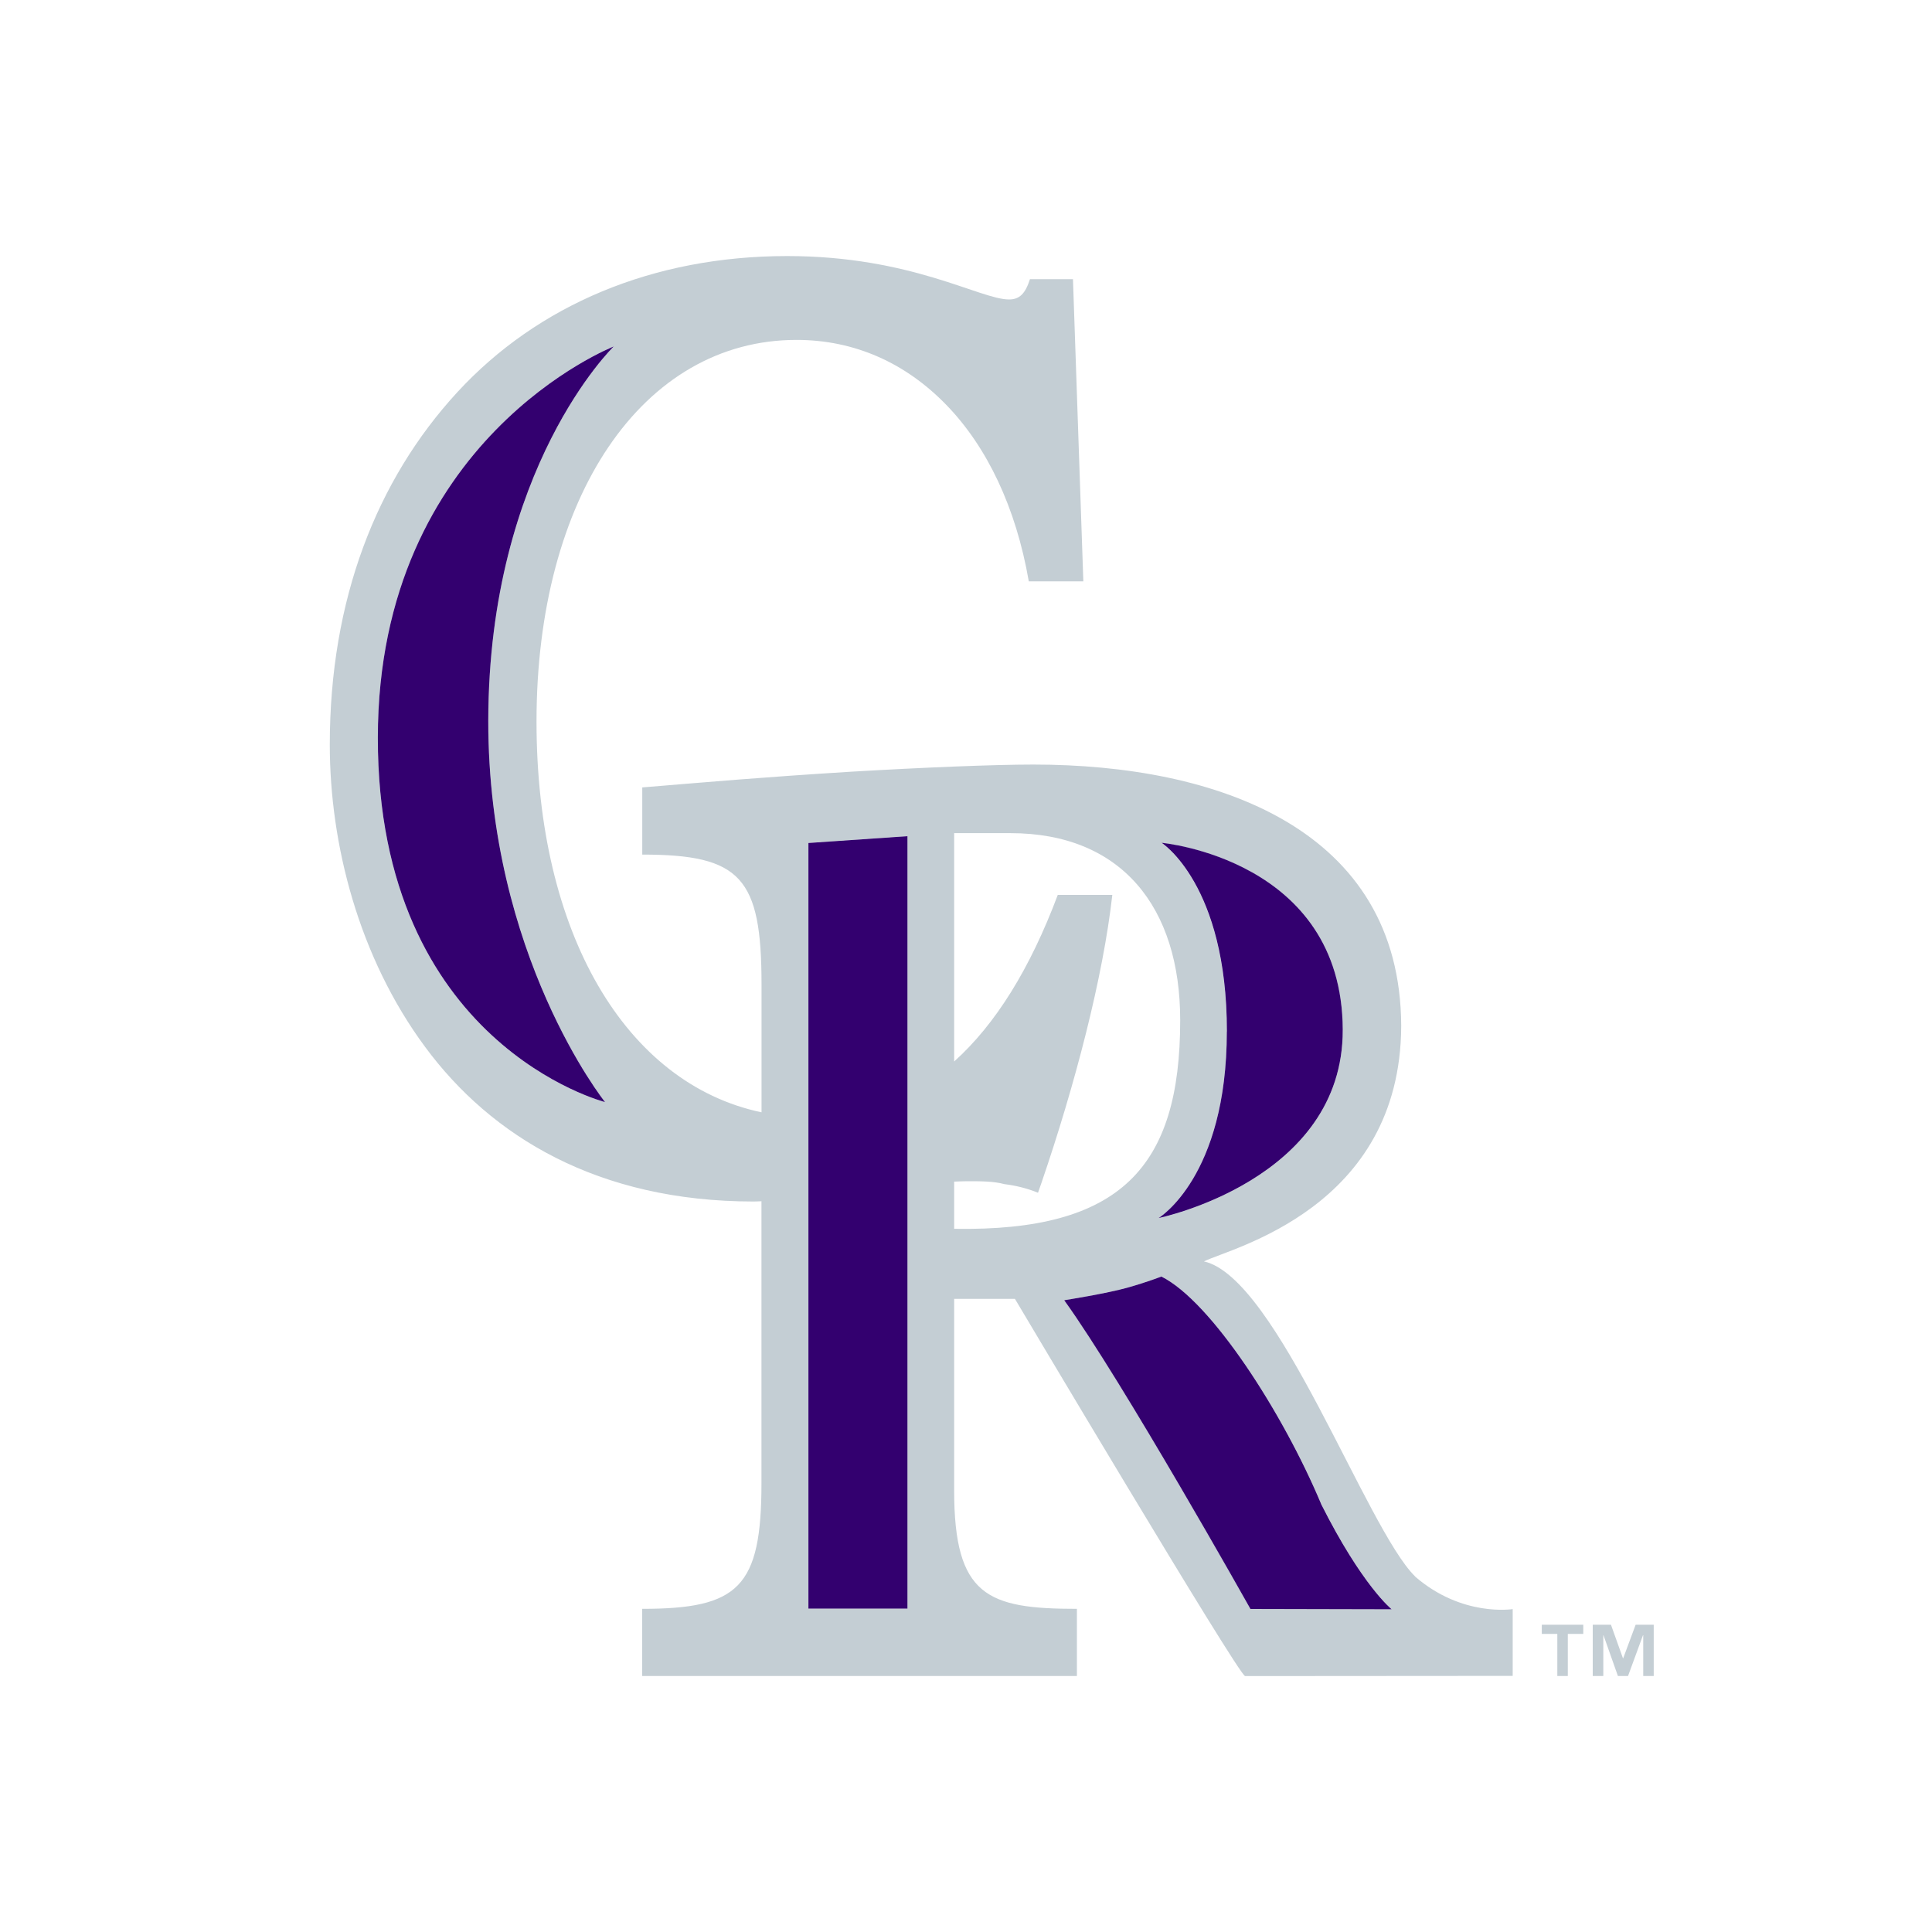
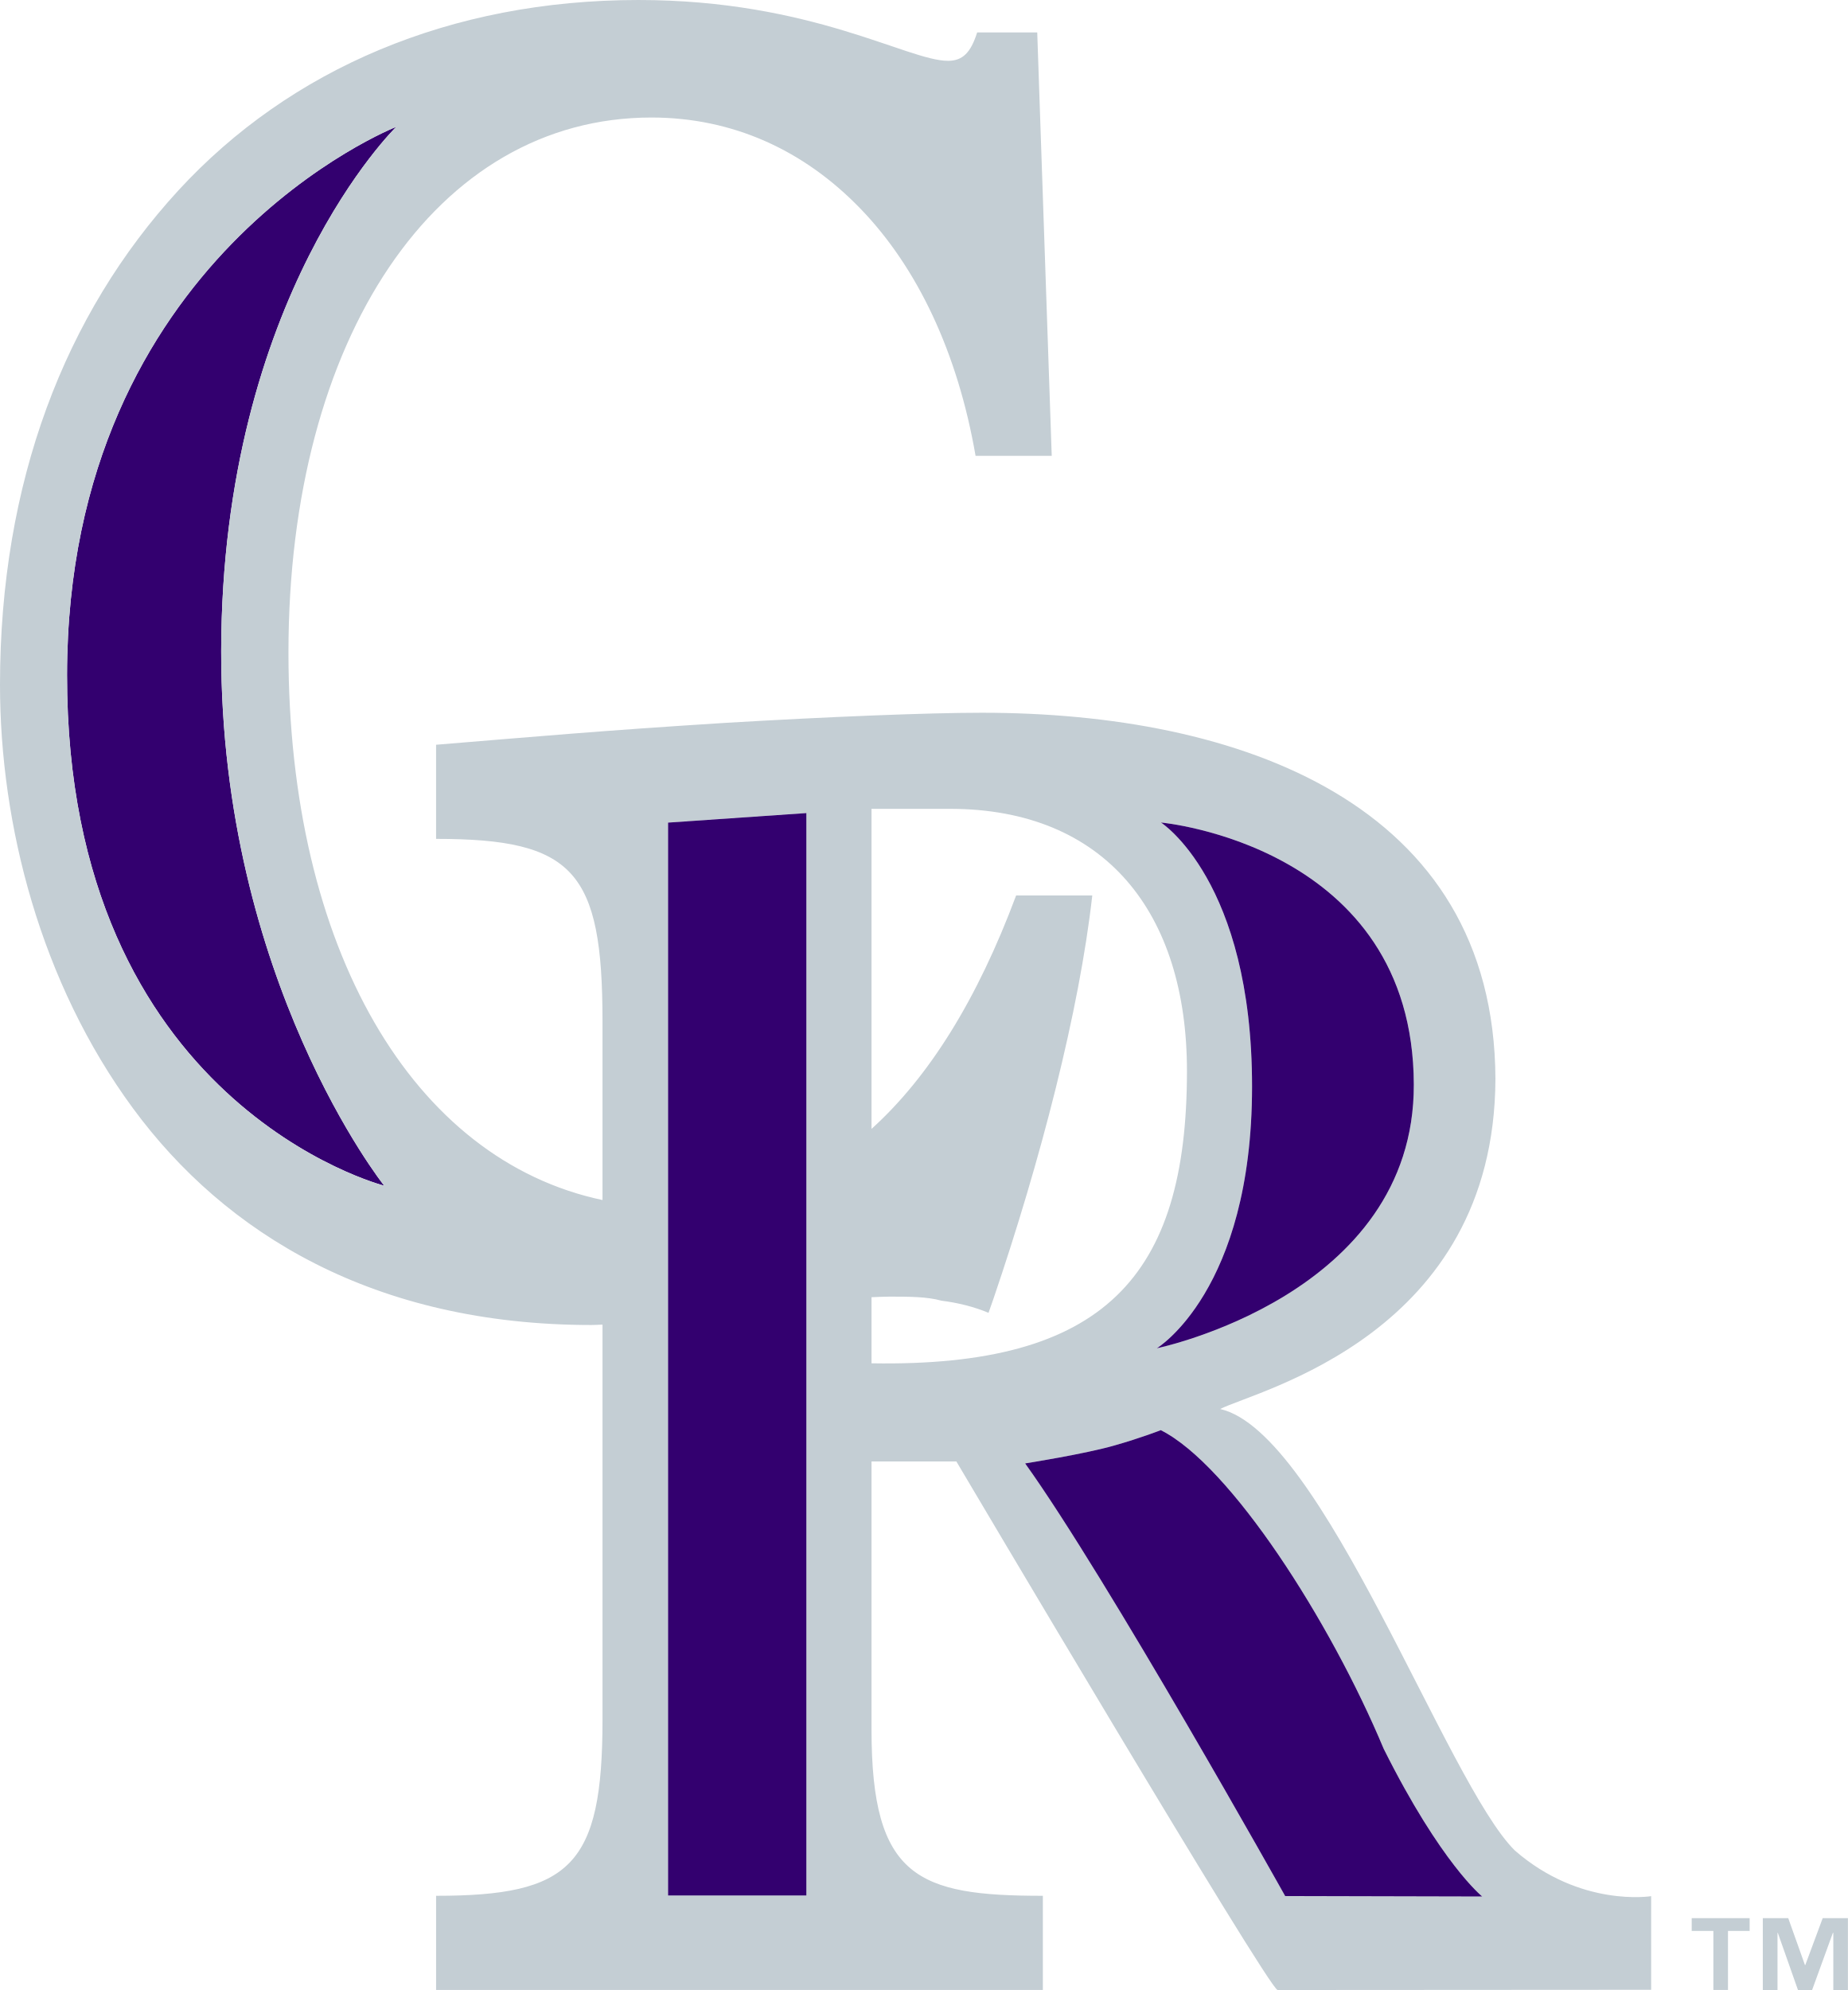
- <svg xmlns="http://www.w3.org/2000/svg" viewBox="0 0 300 300">
-   <path fill="#c4ced4" d="M256.79 252.29v7.96h-1.63v-6.33h-.04l-2.32 6.33h-1.57l-2.24-6.33h-.03v6.33h-1.64v-7.96h2.83l1.86 5.2h.04l1.93-5.2Zm-17.38 0h6.44v1.42h-2.4v6.54h-1.63v-6.54h-2.41Zm-19.68-7.49c7.31 6.34 15.16 5.06 15.16 5.06v10.37s-39.09.03-41.55.03c-.95 0-35.74-58.57-35.74-58.57h-9.44v29.72c0 16.42 5.16 18.41 19.06 18.41v10.43h-67.5v-10.43c14.96 0 18.52-3.33 18.52-19.52v-43.77c-.42.01-.81.04-1.23.04-24.15 0-40.74-10.1-51.01-24.02-10.29-13.92-14.79-31.43-14.79-46.92 0-22.44 7.22-41.08 19.84-54.77 12.44-13.47 30.29-21.1 51.2-21.1 19.3 0 29.93 6.74 34.43 6.74 1.63 0 2.53-.9 3.25-3.15h6.68l1.61 46.92h-8.47c-1.98-11.45-6.48-20.88-12.8-27.39-6.31-6.51-14.24-10.1-23.26-10.1-23.97 0-40.38 24.47-40.38 59.26 0 32.86 13.85 56.24 34.94 60.68v-19.84c0-16.63-3.21-20.18-18.52-20.18v-10.43c10.86-.89 18.16-1.55 32.41-2.44 11.22-.66 22.26-1.11 28.32-1.11 28.5 0 57 9.94 57.12 40.59-.12 28.35-26.45 34.47-30.63 36.56 11.41 2.56 25.22 41.51 32.79 48.92ZM58.67 114.54c-.05 47.6 35.28 56.59 35.28 56.59s-18.18-22.75-18.13-59.27C75.89 72.54 95.3 53.8 95.3 53.8s-36.59 14.28-36.63 60.74m82.24 15.3-15.38 1.06v118.88h15.38Zm67.58 30.08c-.07-26.51-28.13-29.03-28.13-29.03s10.15 6.46 10.14 29.29c-.01 22.61-10.6 28.97-10.6 28.97s28.68-5.89 28.6-29.24Zm-60.32 30.89c25.83.44 35.09-9.54 35.09-32.39 0-17.52-9.09-29.05-26.37-29.05h-8.73v35.46c6.4-5.75 11.78-14.37 16.09-25.87h8.47c-1.44 12.8-5.77 29.42-10.99 44.68l-.55 1.57c-1.62-.67-3.43-1.12-5.23-1.34-1.62-.45-3.6-.45-5.77-.45-.66 0-1.34.04-2.02.06v7.33Zm46.02 59.03 21.93.05s-4.58-3.62-10.97-16.37c-5.93-14.13-17.03-31.41-24.8-35.3 0 0-2.17.85-5.14 1.69-3.27.94-9.95 1.99-9.95 1.99 9.11 12.64 28.92 47.94 28.92 47.94Z" />
-   <path fill="#33006f" d="M95.3 53.8s-19.41 18.74-19.48 58.06c-.06 36.52 18.13 59.27 18.13 59.27s-35.32-8.99-35.28-56.59C58.7 68.09 95.3 53.8 95.3 53.8m30.23 77.1 15.38-1.06v119.94h-15.38Zm64.98 29.26c.01-22.83-10.14-29.29-10.14-29.29s28.05 2.52 28.13 29.03c.08 23.36-28.6 29.24-28.6 29.24s10.6-6.36 10.6-28.97Zm14.62 73.36c6.4 12.74 10.97 16.37 10.97 16.37l-21.93-.05s-19.81-35.3-28.92-47.94c0 0 6.69-1.05 9.95-1.99 2.97-.84 5.14-1.69 5.14-1.69 7.77 3.89 18.87 21.17 24.8 35.3Z" />
+ <svg xmlns="http://www.w3.org/2000/svg" viewBox="0 0 178.576 192.273">
+   <path d="M38.299 12.25S6.509 24.707 6.479 65.22c-.037 41.502 30.648 49.341 30.648 49.341S21.329 94.722 21.374 62.879c.06-34.288 16.925-50.629 16.925-50.629" fill="#33006f" />
+   <path d="M146.392 178.797c-6.573-6.464-18.569-40.423-28.483-42.659 3.633-1.828 26.502-7.157 26.603-31.884-.101-26.727-24.858-35.389-49.618-35.389-5.262 0-14.854.39-24.603.966-12.374.775-18.723 1.356-28.15 2.127v9.094c13.296 0 16.082 3.094 16.082 17.599v17.296c-18.322-3.869-30.348-24.258-30.348-52.914 0-30.341 14.251-51.678 35.075-51.678 7.835 0 14.723 3.135 20.202 8.809 5.491 5.674 9.397 13.899 11.123 23.88h7.36l-1.401-40.913H94.43c-.622 1.959-1.401 2.745-2.82 2.745C87.7 5.876 78.464 0 61.704 0c-18.165 0-33.67 6.659-44.472 18.404C6.266 30.345 0 46.592 0 66.164c0 13.509 3.914 28.775 12.846 40.914 8.921 12.135 23.333 20.944 44.314 20.944.36 0 .704-.03 1.064-.037v38.168c0 14.116-3.09 17.019-16.082 17.019v9.094h58.636v-9.094c-12.071 0-16.558-1.742-16.558-16.052v-25.917h8.198s30.221 51.074 31.045 51.071c2.139-.008 36.097-.022 36.097-.022v-9.045c.001-.002-6.819 1.118-13.168-4.41M6.479 65.221c.03-40.513 31.82-52.97 31.82-52.97S21.434 28.592 21.374 62.88c-.045 31.839 15.753 51.681 15.753 51.681s-30.685-7.839-30.648-49.34m71.442 117.92h-13.36V79.483l13.359-.925v104.583zm58.707-78.363c.067 20.363-24.843 25.491-24.843 25.491s9.202-5.543 9.206-25.262c.011-19.91-8.805-25.539-8.805-25.539s24.375 2.198 24.442 25.31M84.22 131.722v-6.386c.584-.022 1.18-.056 1.753-.056 1.888 0 3.607 0 5.011.393 1.566.195 3.142.584 4.543 1.172l.479-1.367c4.536-13.311 8.296-27.798 9.547-38.959h-7.359c-3.742 10.03-8.416 17.539-13.974 22.554V78.149h7.577c15.007 0 22.906 10.056 22.906 25.333 0 19.926-8.041 28.626-30.483 28.24m39.97 51.475s-17.213-30.779-25.123-41.801c0 0 5.805-.921 8.64-1.738 2.584-.734 4.464-1.476 4.464-1.476 6.745 3.393 16.389 18.461 21.539 30.783 5.554 11.112 9.528 14.277 9.528 14.277l-19.048-.045z" fill="#c4ced4" />
+   <path fill="#33006f" d="M64.56 183.142h13.363V78.559l-13.363.921zM120.993 105.005c-.008 19.719-9.206 25.266-9.206 25.266s24.906-5.131 24.839-25.494c-.067-23.112-24.438-25.307-24.438-25.307s8.817 5.629 8.805 25.535M133.712 168.964c-5.15-12.322-14.794-27.385-21.539-30.783 0 0-1.884.742-4.468 1.476-2.831.82-8.64 1.738-8.64 1.738 7.914 11.026 25.127 41.801 25.127 41.801l19.045.045s-3.97-3.161-9.525-14.277" />
+   <path fill="#c4ced4" d="M176.138 185.33l-1.682 4.531h-.033l-1.615-4.531h-2.457v6.943h1.42v-5.524h.03l1.947 5.524h1.367l2.008-5.524h.041v5.524h1.412v-6.943zM163.479 186.566h2.094v5.704h1.412v-5.704h2.093v-1.236h-5.599z" />
</svg>
